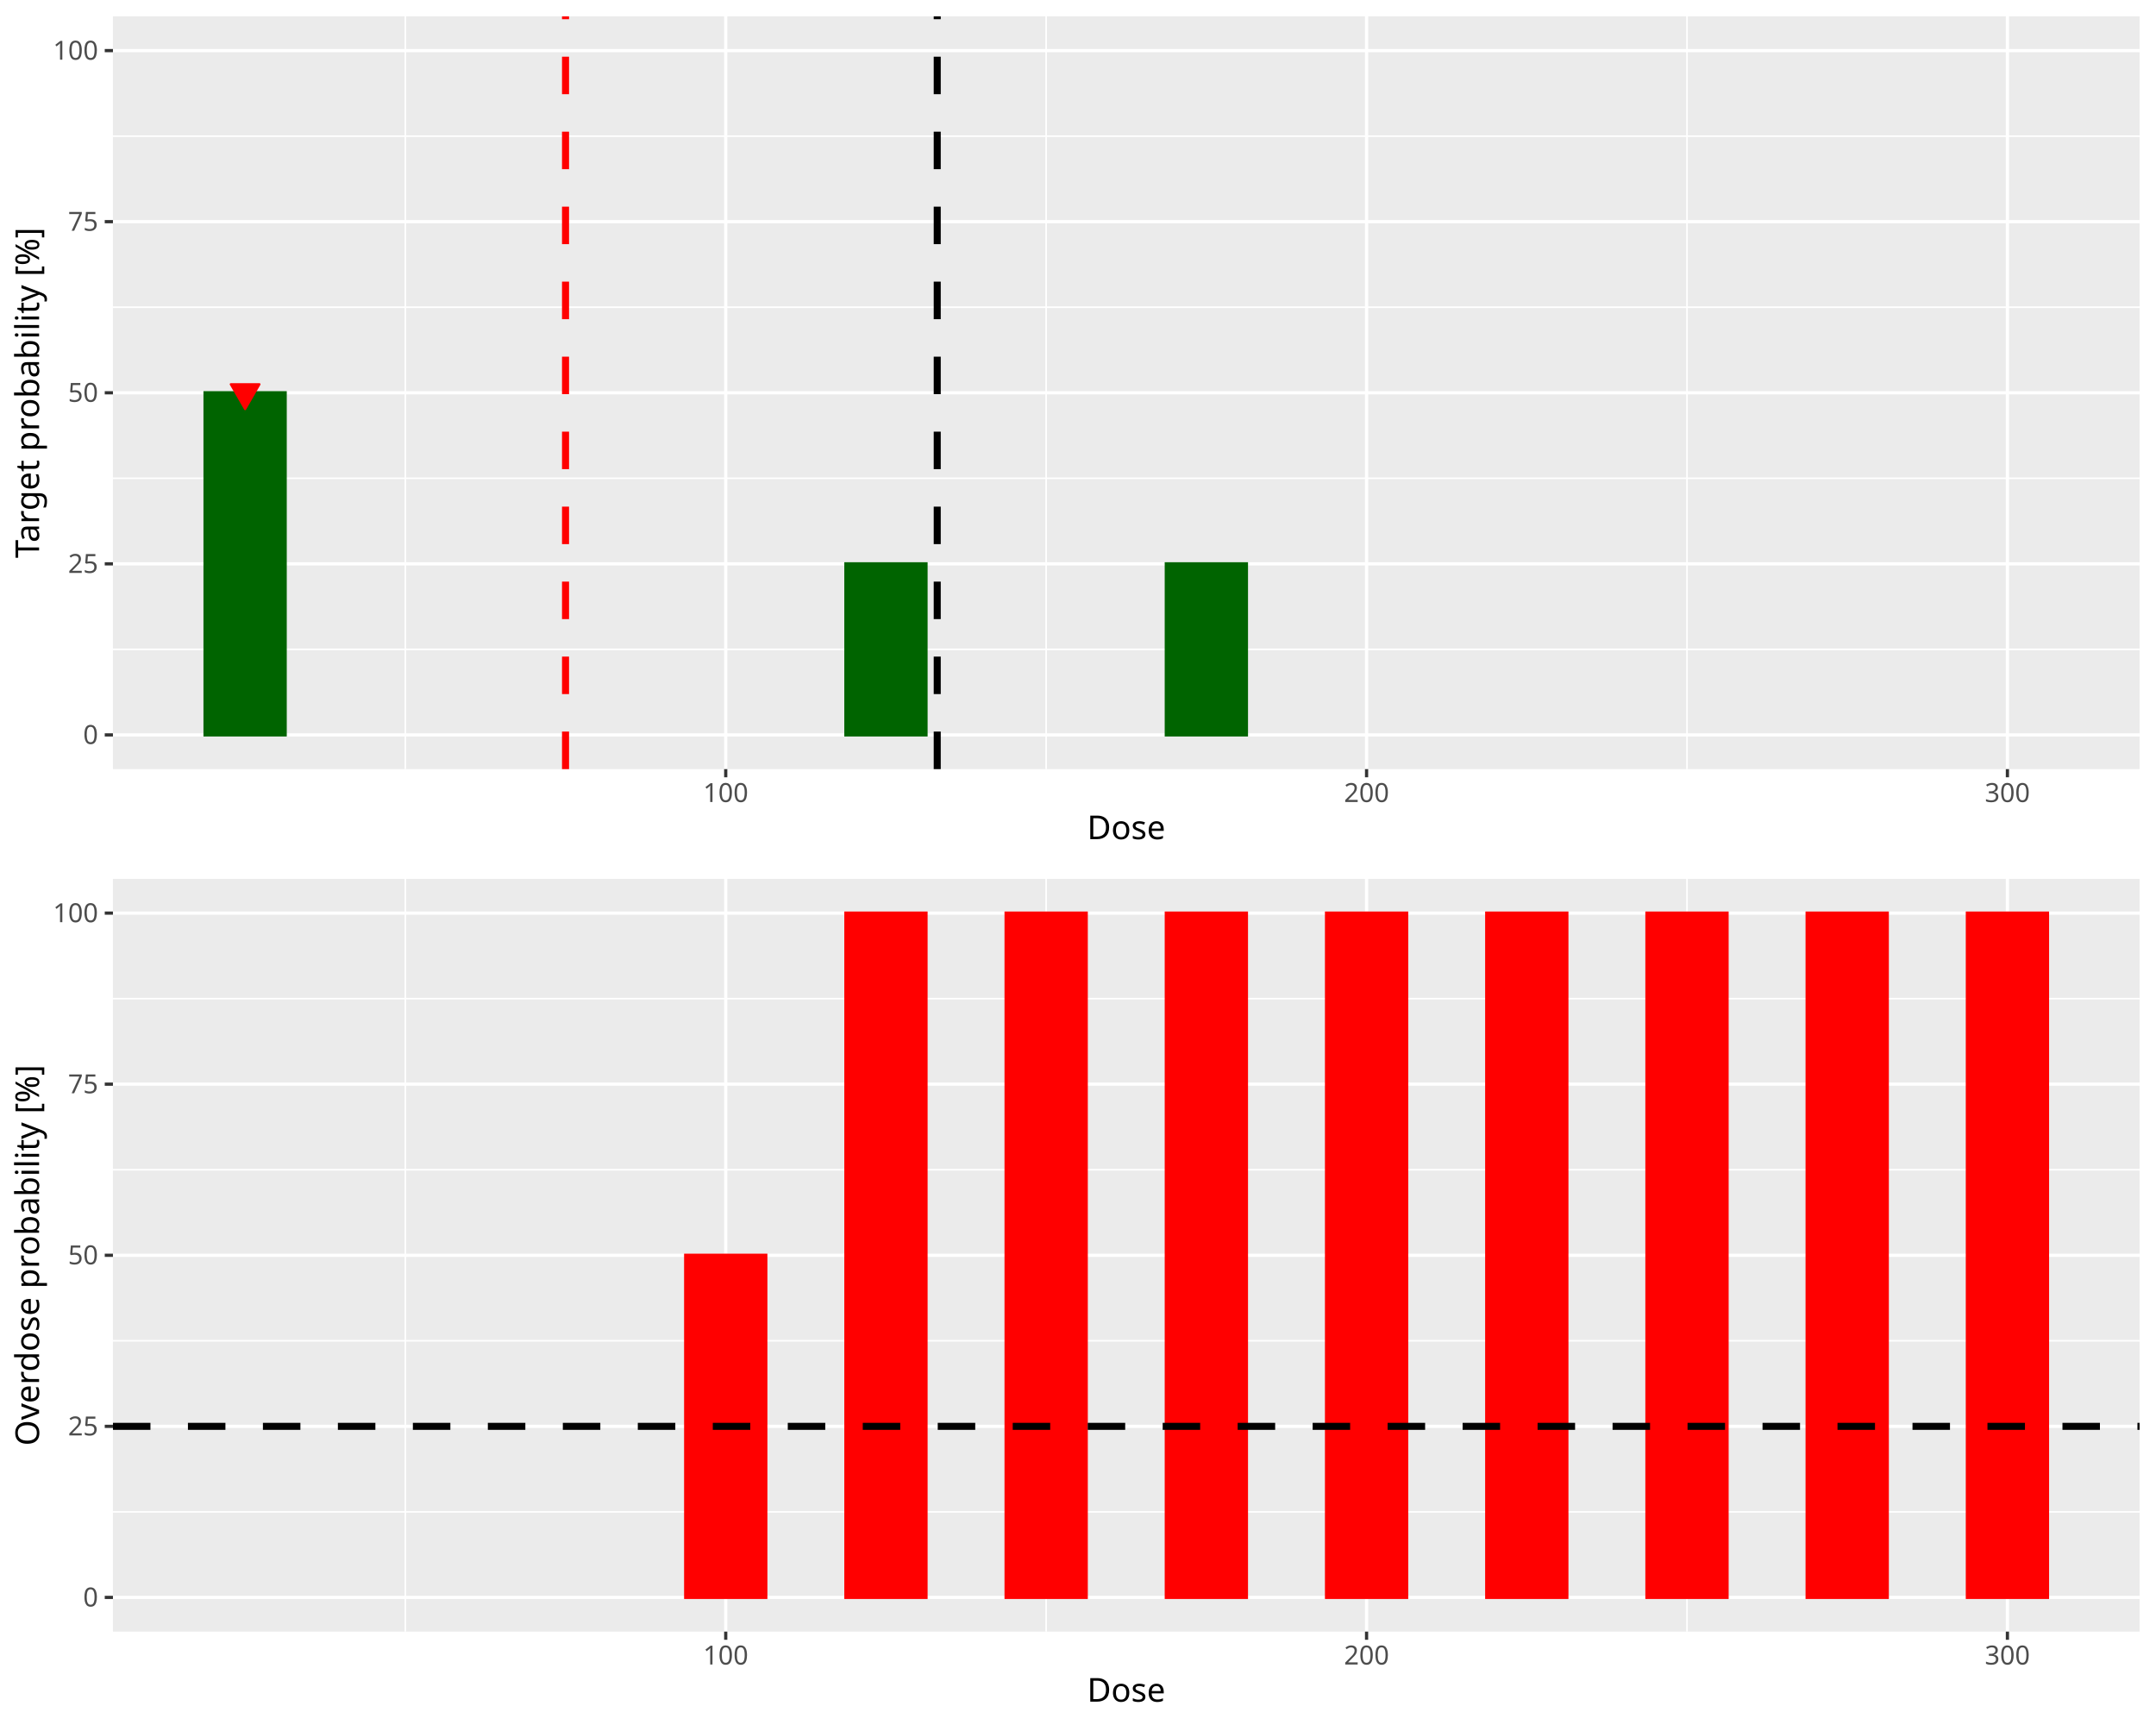
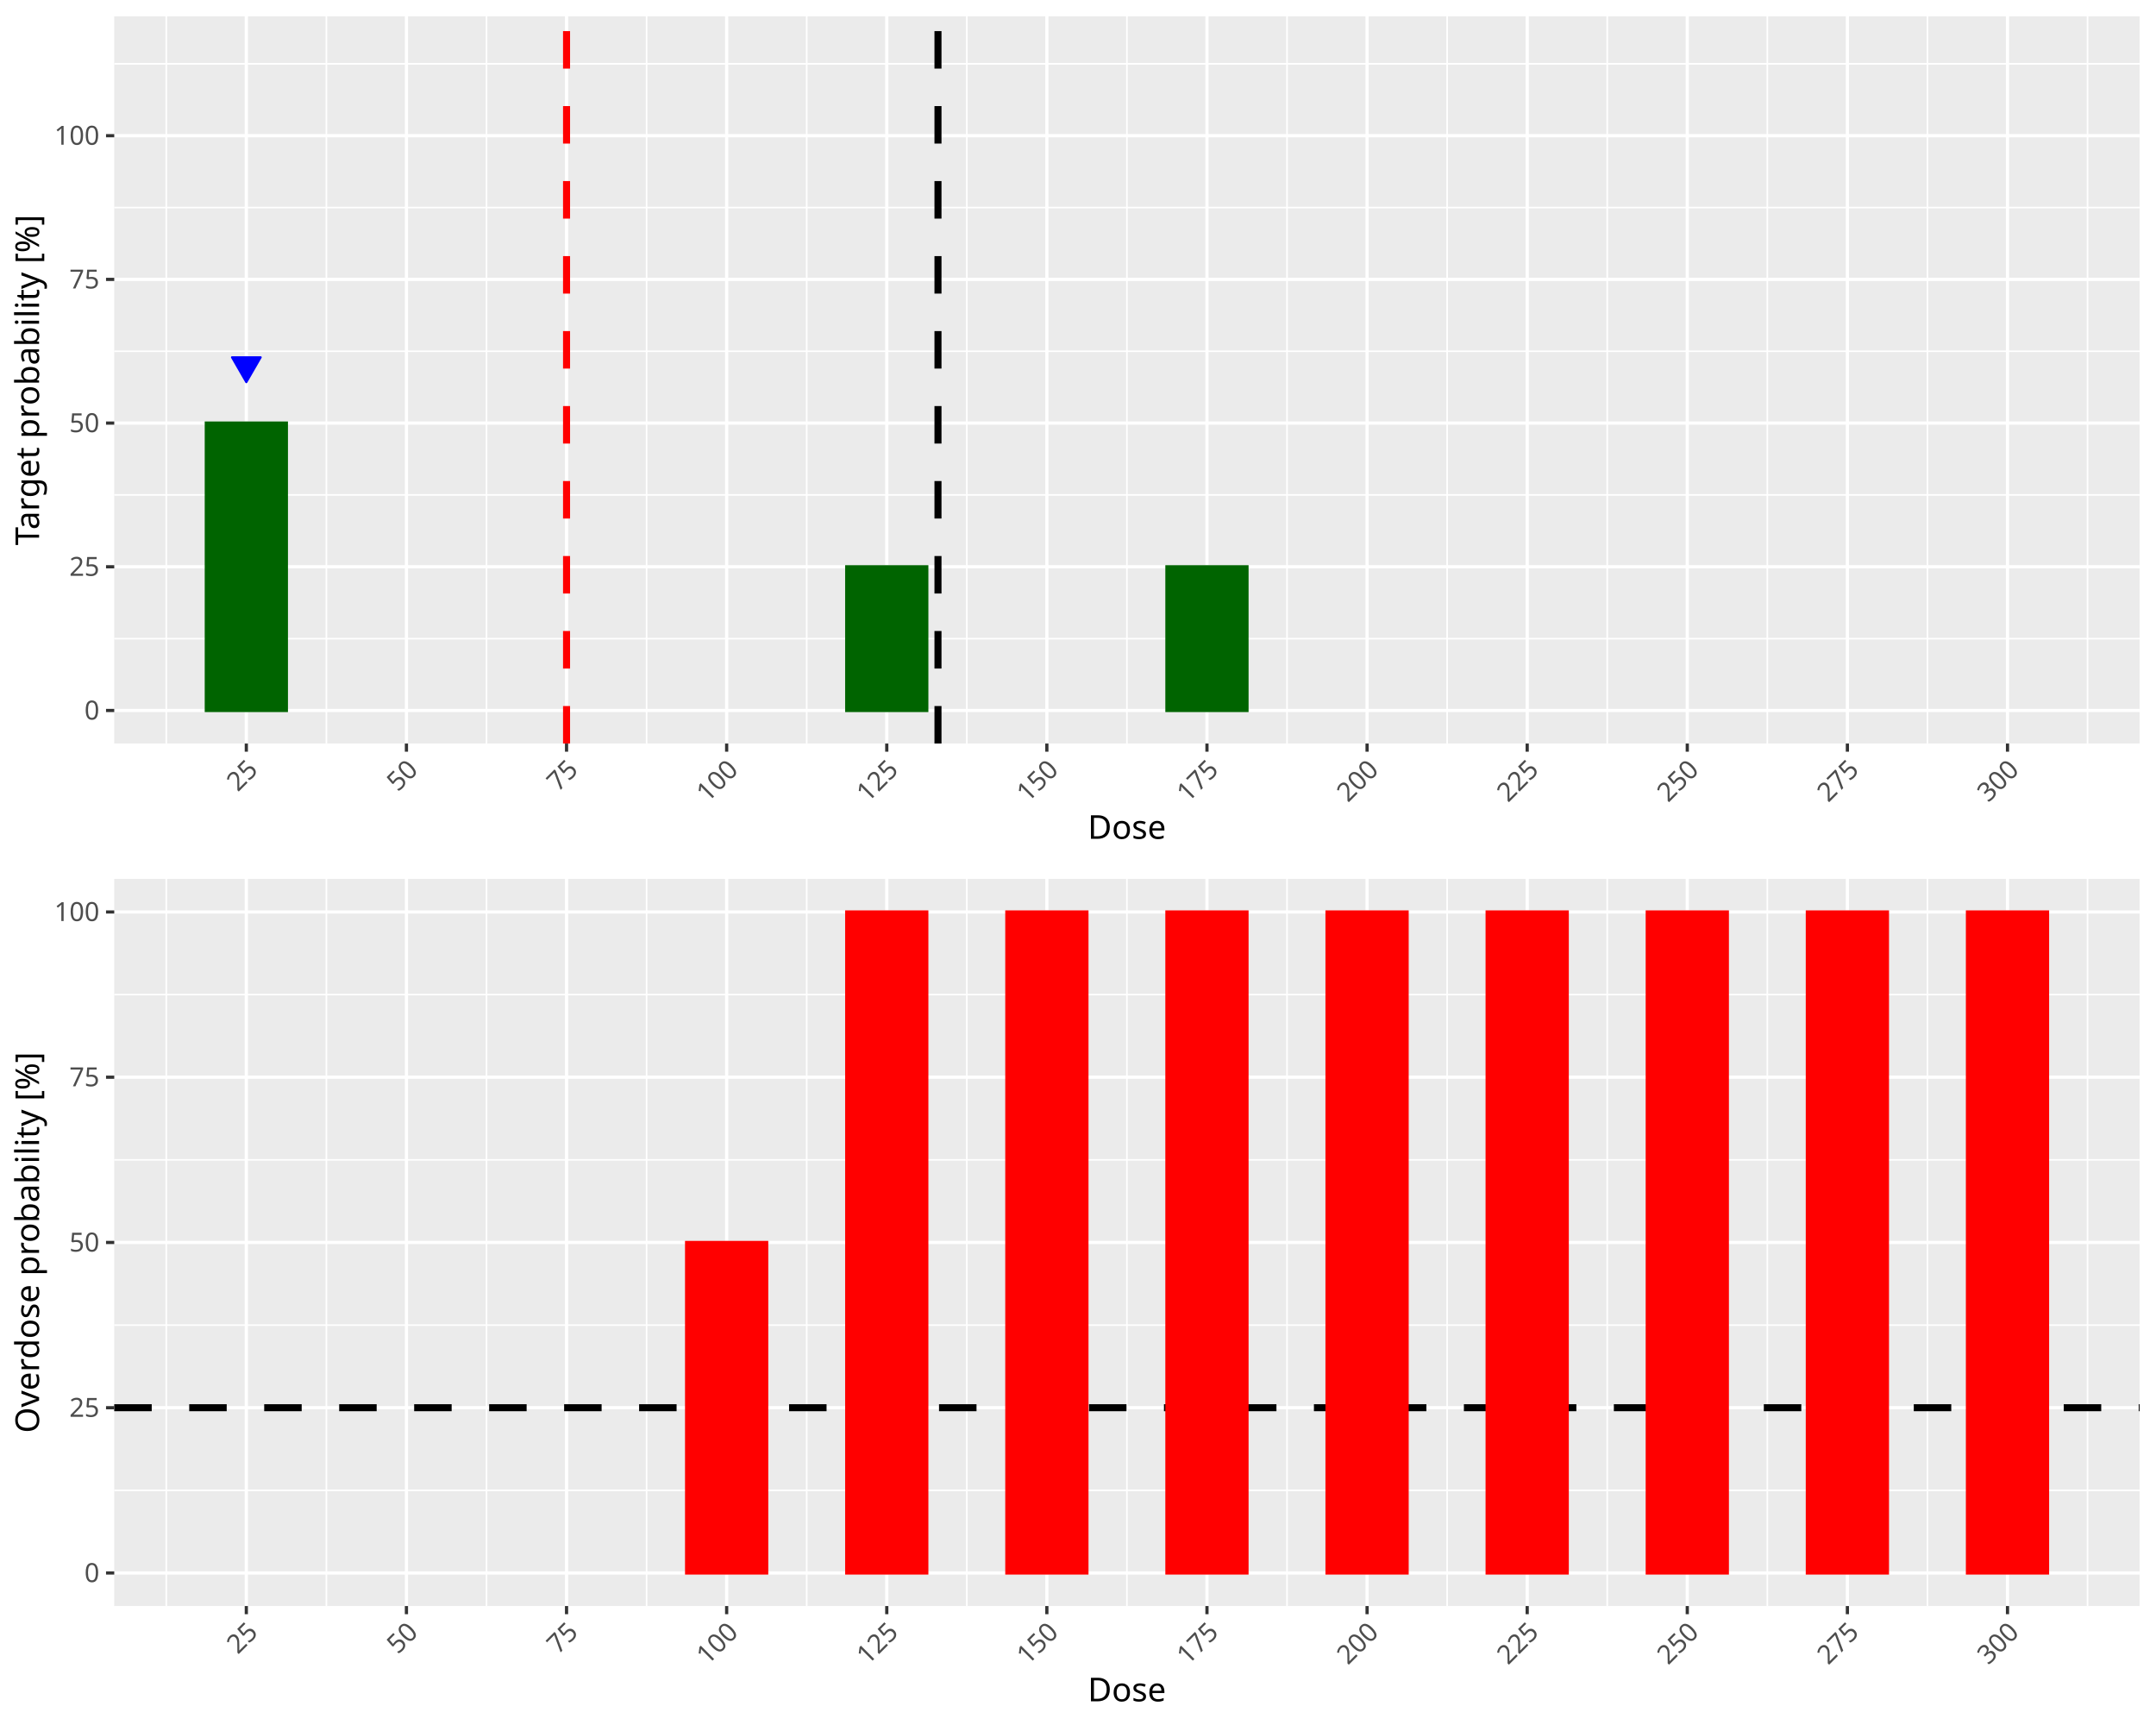
<svg xmlns="http://www.w3.org/2000/svg" class="svglite" data-engine-version="2.0" width="720.00pt" height="576.00pt" viewBox="0 0 720.00 576.00">
  <defs>
    <style type="text/css">
    .svglite line, .svglite polyline, .svglite polygon, .svglite path, .svglite rect, .svglite circle {
      fill: none;
      stroke: #000000;
      stroke-linecap: round;
      stroke-linejoin: round;
      stroke-miterlimit: 10.00;
    }
  </style>
  </defs>
  <rect width="100%" height="100%" style="stroke: none; fill: #FFFFFF;" />
  <defs>
    <clipPath id="cpMC4wMHw3MjAuMDB8MC4wMHw1NzYuMDA=">
      <rect x="0.00" y="0.00" width="720.00" height="576.00" />
    </clipPath>
  </defs>
  <g clip-path="url(#cpMC4wMHw3MjAuMDB8MC4wMHw1NzYuMDA=)">
</g>
  <defs>
    <clipPath id="cpMC4wMHw3MjAuMDB8MC4wMHwyODguMDA=">
-       <rect x="0.00" y="0.00" width="720.00" height="288.00" />
+       <rect x="0" y="0.00" width="720.00" height="288.00" />
    </clipPath>
  </defs>
  <g clip-path="url(#cpMC4wMHw3MjAuMDB8MC4wMHwyODguMDA=)">
-     <rect x="0.00" y="0.00" width="720.00" height="288.00" style="stroke-width: 1.07; stroke: #FFFFFF; fill: #FFFFFF;" />
+     <rect x="0" y="0.00" width="720.00" height="288.00" style="stroke-width: 1.07; stroke: #FFFFFF; fill: #FFFFFF;" />
  </g>
  <g clip-path="url(#cpMC4wMHw3MjAuMDB8MC4wMHw1NzYuMDA=)">
</g>
  <defs>
-     <clipPath id="cpMzcuNzJ8NzE0LjUyfDUuNDh8MjU2Ljgx">
-       <rect x="37.72" y="5.48" width="676.80" height="251.33" />
-     </clipPath>
-   </defs>
-   <g clip-path="url(#cpMzcuNzJ8NzE0LjUyfDUuNDh8MjU2Ljgx)">
-     <rect x="37.72" y="5.48" width="676.80" height="251.33" style="stroke-width: 1.07; stroke: none; fill: #EBEBEB;" />
-     <polyline points="37.72,216.83 714.52,216.83 " style="stroke-width: 0.53; stroke: #FFFFFF; stroke-linecap: butt;" />
-     <polyline points="37.72,159.71 714.52,159.71 " style="stroke-width: 0.53; stroke: #FFFFFF; stroke-linecap: butt;" />
-     <polyline points="37.72,102.59 714.52,102.59 " style="stroke-width: 0.53; stroke: #FFFFFF; stroke-linecap: butt;" />
-     <polyline points="37.72,45.46 714.52,45.46 " style="stroke-width: 0.53; stroke: #FFFFFF; stroke-linecap: butt;" />
-     <polyline points="135.36,256.81 135.36,5.48 " style="stroke-width: 0.53; stroke: #FFFFFF; stroke-linecap: butt;" />
-     <polyline points="349.37,256.81 349.37,5.48 " style="stroke-width: 0.53; stroke: #FFFFFF; stroke-linecap: butt;" />
-     <polyline points="563.38,256.81 563.38,5.48 " style="stroke-width: 0.53; stroke: #FFFFFF; stroke-linecap: butt;" />
-     <polyline points="37.72,245.39 714.52,245.39 " style="stroke-width: 1.07; stroke: #FFFFFF; stroke-linecap: butt;" />
-     <polyline points="37.72,188.27 714.52,188.27 " style="stroke-width: 1.07; stroke: #FFFFFF; stroke-linecap: butt;" />
-     <polyline points="37.72,131.15 714.52,131.15 " style="stroke-width: 1.07; stroke: #FFFFFF; stroke-linecap: butt;" />
-     <polyline points="37.72,74.02 714.52,74.02 " style="stroke-width: 1.07; stroke: #FFFFFF; stroke-linecap: butt;" />
-     <polyline points="37.72,16.90 714.52,16.90 " style="stroke-width: 1.07; stroke: #FFFFFF; stroke-linecap: butt;" />
-     <polyline points="242.36,256.81 242.36,5.48 " style="stroke-width: 1.07; stroke: #FFFFFF; stroke-linecap: butt;" />
-     <polyline points="456.37,256.81 456.37,5.48 " style="stroke-width: 1.07; stroke: #FFFFFF; stroke-linecap: butt;" />
-     <polyline points="670.38,256.81 670.38,5.48 " style="stroke-width: 1.07; stroke: #FFFFFF; stroke-linecap: butt;" />
-     <rect x="68.48" y="131.15" width="26.75" height="114.24" style="stroke-width: 1.07; stroke: #006400; stroke-linecap: butt; stroke-linejoin: miter; fill: #006400;" />
-     <rect x="121.98" y="245.39" width="26.75" height="0.00" style="stroke-width: 1.07; stroke: #006400; stroke-linecap: butt; stroke-linejoin: miter; fill: #006400;" />
-     <rect x="175.49" y="245.39" width="26.75" height="0.00" style="stroke-width: 1.07; stroke: #006400; stroke-linecap: butt; stroke-linejoin: miter; fill: #006400;" />
-     <rect x="228.99" y="245.39" width="26.75" height="0.00" style="stroke-width: 1.07; stroke: #006400; stroke-linecap: butt; stroke-linejoin: miter; fill: #006400;" />
-     <rect x="282.49" y="188.27" width="26.75" height="57.12" style="stroke-width: 1.07; stroke: #006400; stroke-linecap: butt; stroke-linejoin: miter; fill: #006400;" />
-     <rect x="335.99" y="245.39" width="26.75" height="0.00" style="stroke-width: 1.07; stroke: #006400; stroke-linecap: butt; stroke-linejoin: miter; fill: #006400;" />
-     <rect x="389.49" y="188.27" width="26.75" height="57.12" style="stroke-width: 1.07; stroke: #006400; stroke-linecap: butt; stroke-linejoin: miter; fill: #006400;" />
-     <rect x="443.00" y="245.39" width="26.75" height="0.00" style="stroke-width: 1.07; stroke: #006400; stroke-linecap: butt; stroke-linejoin: miter; fill: #006400;" />
-     <rect x="496.50" y="245.39" width="26.75" height="0.00" style="stroke-width: 1.07; stroke: #006400; stroke-linecap: butt; stroke-linejoin: miter; fill: #006400;" />
-     <rect x="550.00" y="245.39" width="26.75" height="0.00" style="stroke-width: 1.07; stroke: #006400; stroke-linecap: butt; stroke-linejoin: miter; fill: #006400;" />
-     <rect x="603.50" y="245.39" width="26.75" height="0.00" style="stroke-width: 1.07; stroke: #006400; stroke-linecap: butt; stroke-linejoin: miter; fill: #006400;" />
-     <rect x="657.01" y="245.39" width="26.75" height="0.00" style="stroke-width: 1.07; stroke: #006400; stroke-linecap: butt; stroke-linejoin: miter; fill: #006400;" />
-     <line x1="312.99" y1="256.81" x2="312.99" y2="5.48" style="stroke-width: 2.35; stroke-dasharray: 12.52,12.52; stroke-linecap: butt;" />
-     <line x1="188.86" y1="256.81" x2="188.86" y2="5.48" style="stroke-width: 2.35; stroke: #FF0000; stroke-dasharray: 12.52,12.52; stroke-linecap: butt;" />
-     <polygon points="81.86,136.61 86.65,128.31 77.07,128.31 " style="stroke-width: 0.71; stroke: #FF0000; fill: #FF0000;" />
-   </g>
-   <g clip-path="url(#cpMC4wMHw3MjAuMDB8MC4wMHw1NzYuMDA=)">
-     <text x="32.79" y="248.42" text-anchor="end" style="font-size: 8.80px; fill: #4D4D4D; font-family: sans;" textLength="4.89px" lengthAdjust="spacingAndGlyphs">0</text>
-     <text x="32.79" y="191.30" text-anchor="end" style="font-size: 8.80px; fill: #4D4D4D; font-family: sans;" textLength="9.79px" lengthAdjust="spacingAndGlyphs">25</text>
-     <text x="32.79" y="134.17" text-anchor="end" style="font-size: 8.80px; fill: #4D4D4D; font-family: sans;" textLength="9.79px" lengthAdjust="spacingAndGlyphs">50</text>
-     <text x="32.79" y="77.05" text-anchor="end" style="font-size: 8.80px; fill: #4D4D4D; font-family: sans;" textLength="9.79px" lengthAdjust="spacingAndGlyphs">75</text>
-     <text x="32.79" y="19.93" text-anchor="end" style="font-size: 8.80px; fill: #4D4D4D; font-family: sans;" textLength="14.68px" lengthAdjust="spacingAndGlyphs">100</text>
-     <polyline points="34.98,245.39 37.72,245.39 " style="stroke-width: 1.07; stroke: #333333; stroke-linecap: butt;" />
-     <polyline points="34.98,188.27 37.72,188.27 " style="stroke-width: 1.07; stroke: #333333; stroke-linecap: butt;" />
-     <polyline points="34.98,131.15 37.72,131.15 " style="stroke-width: 1.07; stroke: #333333; stroke-linecap: butt;" />
-     <polyline points="34.98,74.02 37.72,74.02 " style="stroke-width: 1.07; stroke: #333333; stroke-linecap: butt;" />
-     <polyline points="34.98,16.90 37.72,16.90 " style="stroke-width: 1.07; stroke: #333333; stroke-linecap: butt;" />
-     <polyline points="242.36,259.55 242.36,256.81 " style="stroke-width: 1.07; stroke: #333333; stroke-linecap: butt;" />
-     <polyline points="456.37,259.55 456.37,256.81 " style="stroke-width: 1.07; stroke: #333333; stroke-linecap: butt;" />
-     <polyline points="670.38,259.55 670.38,256.81 " style="stroke-width: 1.07; stroke: #333333; stroke-linecap: butt;" />
-     <text x="242.36" y="267.80" text-anchor="middle" style="font-size: 8.80px; fill: #4D4D4D; font-family: sans;" textLength="14.68px" lengthAdjust="spacingAndGlyphs">100</text>
-     <text x="456.37" y="267.80" text-anchor="middle" style="font-size: 8.80px; fill: #4D4D4D; font-family: sans;" textLength="14.68px" lengthAdjust="spacingAndGlyphs">200</text>
-     <text x="670.38" y="267.80" text-anchor="middle" style="font-size: 8.80px; fill: #4D4D4D; font-family: sans;" textLength="14.68px" lengthAdjust="spacingAndGlyphs">300</text>
-     <text x="376.12" y="280.21" text-anchor="middle" style="font-size: 11.00px; font-family: sans;" textLength="25.69px" lengthAdjust="spacingAndGlyphs">Dose</text>
-     <text transform="translate(13.05,131.15) rotate(-90)" text-anchor="middle" style="font-size: 11.00px; font-family: sans;" textLength="103.94px" lengthAdjust="spacingAndGlyphs">Target probability [%]</text>
+     <clipPath id="cpMzguMTV8NzE0LjUyfDUuNDh8MjQ4LjI3">
+       <rect x="38.15" y="5.48" width="676.37" height="242.80" />
+     </clipPath>
+   </defs>
+   <g clip-path="url(#cpMzguMTV8NzE0LjUyfDUuNDh8MjQ4LjI3)">
+     <rect x="38.15" y="5.48" width="676.37" height="242.80" style="stroke-width: 1.07; stroke: none; fill: #EBEBEB;" />
+     <polyline points="38.15,213.25 714.52,213.25 " style="stroke-width: 0.53; stroke: #FFFFFF; stroke-linecap: butt;" />
+     <polyline points="38.15,165.26 714.52,165.26 " style="stroke-width: 0.53; stroke: #FFFFFF; stroke-linecap: butt;" />
+     <polyline points="38.15,117.28 714.52,117.28 " style="stroke-width: 0.53; stroke: #FFFFFF; stroke-linecap: butt;" />
+     <polyline points="38.15,69.30 714.52,69.30 " style="stroke-width: 0.53; stroke: #FFFFFF; stroke-linecap: butt;" />
+     <polyline points="38.15,21.31 714.52,21.31 " style="stroke-width: 0.53; stroke: #FFFFFF; stroke-linecap: butt;" />
+     <polyline points="55.53,248.27 55.53,5.48 " style="stroke-width: 0.53; stroke: #FFFFFF; stroke-linecap: butt;" />
+     <polyline points="109.00,248.27 109.00,5.48 " style="stroke-width: 0.53; stroke: #FFFFFF; stroke-linecap: butt;" />
+     <polyline points="162.47,248.27 162.47,5.48 " style="stroke-width: 0.53; stroke: #FFFFFF; stroke-linecap: butt;" />
+     <polyline points="215.93,248.27 215.93,5.48 " style="stroke-width: 0.53; stroke: #FFFFFF; stroke-linecap: butt;" />
+     <polyline points="269.40,248.27 269.40,5.48 " style="stroke-width: 0.53; stroke: #FFFFFF; stroke-linecap: butt;" />
+     <polyline points="322.87,248.27 322.87,5.48 " style="stroke-width: 0.53; stroke: #FFFFFF; stroke-linecap: butt;" />
+     <polyline points="376.34,248.27 376.34,5.48 " style="stroke-width: 0.53; stroke: #FFFFFF; stroke-linecap: butt;" />
+     <polyline points="429.80,248.27 429.80,5.48 " style="stroke-width: 0.53; stroke: #FFFFFF; stroke-linecap: butt;" />
+     <polyline points="483.27,248.27 483.27,5.48 " style="stroke-width: 0.53; stroke: #FFFFFF; stroke-linecap: butt;" />
+     <polyline points="536.74,248.27 536.74,5.48 " style="stroke-width: 0.53; stroke: #FFFFFF; stroke-linecap: butt;" />
+     <polyline points="590.21,248.27 590.21,5.48 " style="stroke-width: 0.53; stroke: #FFFFFF; stroke-linecap: butt;" />
+     <polyline points="643.68,248.27 643.68,5.48 " style="stroke-width: 0.53; stroke: #FFFFFF; stroke-linecap: butt;" />
+     <polyline points="697.14,248.27 697.14,5.48 " style="stroke-width: 0.53; stroke: #FFFFFF; stroke-linecap: butt;" />
+     <polyline points="38.15,237.24 714.52,237.24 " style="stroke-width: 1.07; stroke: #FFFFFF; stroke-linecap: butt;" />
+     <polyline points="38.15,189.26 714.52,189.26 " style="stroke-width: 1.07; stroke: #FFFFFF; stroke-linecap: butt;" />
+     <polyline points="38.15,141.27 714.52,141.27 " style="stroke-width: 1.07; stroke: #FFFFFF; stroke-linecap: butt;" />
+     <polyline points="38.15,93.29 714.52,93.29 " style="stroke-width: 1.07; stroke: #FFFFFF; stroke-linecap: butt;" />
+     <polyline points="38.15,45.31 714.52,45.31 " style="stroke-width: 1.07; stroke: #FFFFFF; stroke-linecap: butt;" />
+     <polyline points="82.26,248.27 82.26,5.48 " style="stroke-width: 1.07; stroke: #FFFFFF; stroke-linecap: butt;" />
+     <polyline points="135.73,248.27 135.73,5.48 " style="stroke-width: 1.07; stroke: #FFFFFF; stroke-linecap: butt;" />
+     <polyline points="189.20,248.27 189.20,5.48 " style="stroke-width: 1.07; stroke: #FFFFFF; stroke-linecap: butt;" />
+     <polyline points="242.67,248.27 242.67,5.48 " style="stroke-width: 1.07; stroke: #FFFFFF; stroke-linecap: butt;" />
+     <polyline points="296.14,248.27 296.14,5.48 " style="stroke-width: 1.07; stroke: #FFFFFF; stroke-linecap: butt;" />
+     <polyline points="349.60,248.27 349.60,5.48 " style="stroke-width: 1.07; stroke: #FFFFFF; stroke-linecap: butt;" />
+     <polyline points="403.07,248.27 403.07,5.48 " style="stroke-width: 1.07; stroke: #FFFFFF; stroke-linecap: butt;" />
+     <polyline points="456.54,248.27 456.54,5.48 " style="stroke-width: 1.07; stroke: #FFFFFF; stroke-linecap: butt;" />
+     <polyline points="510.01,248.27 510.01,5.48 " style="stroke-width: 1.07; stroke: #FFFFFF; stroke-linecap: butt;" />
+     <polyline points="563.47,248.27 563.47,5.48 " style="stroke-width: 1.07; stroke: #FFFFFF; stroke-linecap: butt;" />
+     <polyline points="616.94,248.27 616.94,5.48 " style="stroke-width: 1.07; stroke: #FFFFFF; stroke-linecap: butt;" />
+     <polyline points="670.41,248.27 670.41,5.48 " style="stroke-width: 1.07; stroke: #FFFFFF; stroke-linecap: butt;" />
+     <line x1="313.24" y1="248.27" x2="313.24" y2="5.48" style="stroke-width: 2.35; stroke-dasharray: 12.52,12.52; stroke-linecap: butt;" />
+     <line x1="189.20" y1="248.27" x2="189.20" y2="5.48" style="stroke-width: 2.35; stroke: #FF0000; stroke-dasharray: 12.52,12.52; stroke-linecap: butt;" />
+     <rect x="68.90" y="141.27" width="26.73" height="95.97" style="stroke-width: 1.07; stroke: #006400; stroke-linecap: butt; stroke-linejoin: miter; fill: #006400;" />
+     <rect x="122.36" y="237.24" width="26.73" height="0.00" style="stroke-width: 1.07; stroke: #006400; stroke-linecap: butt; stroke-linejoin: miter; fill: #006400;" />
+     <rect x="175.83" y="237.24" width="26.73" height="0.00" style="stroke-width: 1.07; stroke: #006400; stroke-linecap: butt; stroke-linejoin: miter; fill: #006400;" />
+     <rect x="229.30" y="237.24" width="26.73" height="0.00" style="stroke-width: 1.07; stroke: #006400; stroke-linecap: butt; stroke-linejoin: miter; fill: #006400;" />
+     <rect x="282.77" y="189.26" width="26.73" height="47.98" style="stroke-width: 1.07; stroke: #006400; stroke-linecap: butt; stroke-linejoin: miter; fill: #006400;" />
+     <rect x="336.24" y="237.24" width="26.73" height="0.00" style="stroke-width: 1.07; stroke: #006400; stroke-linecap: butt; stroke-linejoin: miter; fill: #006400;" />
+     <rect x="389.70" y="189.26" width="26.73" height="47.98" style="stroke-width: 1.07; stroke: #006400; stroke-linecap: butt; stroke-linejoin: miter; fill: #006400;" />
+     <rect x="443.17" y="237.24" width="26.73" height="0.00" style="stroke-width: 1.07; stroke: #006400; stroke-linecap: butt; stroke-linejoin: miter; fill: #006400;" />
+     <rect x="496.64" y="237.24" width="26.73" height="0.00" style="stroke-width: 1.07; stroke: #006400; stroke-linecap: butt; stroke-linejoin: miter; fill: #006400;" />
+     <rect x="550.11" y="237.24" width="26.73" height="0.00" style="stroke-width: 1.07; stroke: #006400; stroke-linecap: butt; stroke-linejoin: miter; fill: #006400;" />
+     <rect x="603.57" y="237.24" width="26.73" height="0.00" style="stroke-width: 1.07; stroke: #006400; stroke-linecap: butt; stroke-linejoin: miter; fill: #006400;" />
+     <rect x="657.04" y="237.24" width="26.73" height="0.00" style="stroke-width: 1.07; stroke: #006400; stroke-linecap: butt; stroke-linejoin: miter; fill: #006400;" />
+     <polygon points="82.26,127.61 87.05,119.31 77.48,119.31 " style="stroke-width: 0.71; stroke: #0000FF; fill: #0000FF;" />
+   </g>
+   <g clip-path="url(#cpMC4wMHw3MjAuMDB8MC4wMHw1NzYuMDA=)">
+     <text x="33.22" y="240.27" text-anchor="end" style="font-size: 8.80px; fill: #4D4D4D; font-family: sans;" textLength="4.89px" lengthAdjust="spacingAndGlyphs">0</text>
+     <text x="33.22" y="192.28" text-anchor="end" style="font-size: 8.80px; fill: #4D4D4D; font-family: sans;" textLength="9.79px" lengthAdjust="spacingAndGlyphs">25</text>
+     <text x="33.22" y="144.30" text-anchor="end" style="font-size: 8.80px; fill: #4D4D4D; font-family: sans;" textLength="9.79px" lengthAdjust="spacingAndGlyphs">50</text>
+     <text x="33.22" y="96.32" text-anchor="end" style="font-size: 8.80px; fill: #4D4D4D; font-family: sans;" textLength="9.79px" lengthAdjust="spacingAndGlyphs">75</text>
+     <text x="33.22" y="48.33" text-anchor="end" style="font-size: 8.80px; fill: #4D4D4D; font-family: sans;" textLength="14.68px" lengthAdjust="spacingAndGlyphs">100</text>
+     <polyline points="35.41,237.24 38.15,237.24 " style="stroke-width: 1.07; stroke: #333333; stroke-linecap: butt;" />
+     <polyline points="35.41,189.26 38.15,189.26 " style="stroke-width: 1.07; stroke: #333333; stroke-linecap: butt;" />
+     <polyline points="35.41,141.27 38.15,141.27 " style="stroke-width: 1.07; stroke: #333333; stroke-linecap: butt;" />
+     <polyline points="35.41,93.29 38.15,93.29 " style="stroke-width: 1.07; stroke: #333333; stroke-linecap: butt;" />
+     <polyline points="35.41,45.31 38.15,45.31 " style="stroke-width: 1.07; stroke: #333333; stroke-linecap: butt;" />
+     <polyline points="82.26,251.01 82.26,248.27 " style="stroke-width: 1.07; stroke: #333333; stroke-linecap: butt;" />
+     <polyline points="135.73,251.01 135.73,248.27 " style="stroke-width: 1.07; stroke: #333333; stroke-linecap: butt;" />
+     <polyline points="189.20,251.01 189.20,248.27 " style="stroke-width: 1.07; stroke: #333333; stroke-linecap: butt;" />
+     <polyline points="242.67,251.01 242.67,248.27 " style="stroke-width: 1.07; stroke: #333333; stroke-linecap: butt;" />
+     <polyline points="296.14,251.01 296.14,248.27 " style="stroke-width: 1.07; stroke: #333333; stroke-linecap: butt;" />
+     <polyline points="349.60,251.01 349.60,248.27 " style="stroke-width: 1.07; stroke: #333333; stroke-linecap: butt;" />
+     <polyline points="403.07,251.01 403.07,248.27 " style="stroke-width: 1.07; stroke: #333333; stroke-linecap: butt;" />
+     <polyline points="456.54,251.01 456.54,248.27 " style="stroke-width: 1.07; stroke: #333333; stroke-linecap: butt;" />
+     <polyline points="510.01,251.01 510.01,248.27 " style="stroke-width: 1.07; stroke: #333333; stroke-linecap: butt;" />
+     <polyline points="563.47,251.01 563.47,248.27 " style="stroke-width: 1.07; stroke: #333333; stroke-linecap: butt;" />
+     <polyline points="616.94,251.01 616.94,248.27 " style="stroke-width: 1.07; stroke: #333333; stroke-linecap: butt;" />
+     <polyline points="670.41,251.01 670.41,248.27 " style="stroke-width: 1.07; stroke: #333333; stroke-linecap: butt;" />
+     <text transform="translate(86.55,257.49) rotate(-45)" text-anchor="end" style="font-size: 8.80px; fill: #4D4D4D; font-family: sans;" textLength="9.79px" lengthAdjust="spacingAndGlyphs">25</text>
+     <text transform="translate(140.01,257.49) rotate(-45)" text-anchor="end" style="font-size: 8.80px; fill: #4D4D4D; font-family: sans;" textLength="9.79px" lengthAdjust="spacingAndGlyphs">50</text>
+     <text transform="translate(193.48,257.49) rotate(-45)" text-anchor="end" style="font-size: 8.80px; fill: #4D4D4D; font-family: sans;" textLength="9.79px" lengthAdjust="spacingAndGlyphs">75</text>
+     <text transform="translate(246.95,257.49) rotate(-45)" text-anchor="end" style="font-size: 8.80px; fill: #4D4D4D; font-family: sans;" textLength="14.68px" lengthAdjust="spacingAndGlyphs">100</text>
+     <text transform="translate(300.42,257.49) rotate(-45)" text-anchor="end" style="font-size: 8.80px; fill: #4D4D4D; font-family: sans;" textLength="14.68px" lengthAdjust="spacingAndGlyphs">125</text>
+     <text transform="translate(353.89,257.49) rotate(-45)" text-anchor="end" style="font-size: 8.80px; fill: #4D4D4D; font-family: sans;" textLength="14.68px" lengthAdjust="spacingAndGlyphs">150</text>
+     <text transform="translate(407.35,257.49) rotate(-45)" text-anchor="end" style="font-size: 8.80px; fill: #4D4D4D; font-family: sans;" textLength="14.68px" lengthAdjust="spacingAndGlyphs">175</text>
+     <text transform="translate(460.82,257.49) rotate(-45)" text-anchor="end" style="font-size: 8.80px; fill: #4D4D4D; font-family: sans;" textLength="14.68px" lengthAdjust="spacingAndGlyphs">200</text>
+     <text transform="translate(514.29,257.49) rotate(-45)" text-anchor="end" style="font-size: 8.80px; fill: #4D4D4D; font-family: sans;" textLength="14.68px" lengthAdjust="spacingAndGlyphs">225</text>
+     <text transform="translate(567.76,257.49) rotate(-45)" text-anchor="end" style="font-size: 8.80px; fill: #4D4D4D; font-family: sans;" textLength="14.68px" lengthAdjust="spacingAndGlyphs">250</text>
+     <text transform="translate(621.22,257.49) rotate(-45)" text-anchor="end" style="font-size: 8.80px; fill: #4D4D4D; font-family: sans;" textLength="14.68px" lengthAdjust="spacingAndGlyphs">275</text>
+     <text transform="translate(674.69,257.49) rotate(-45)" text-anchor="end" style="font-size: 8.80px; fill: #4D4D4D; font-family: sans;" textLength="14.68px" lengthAdjust="spacingAndGlyphs">300</text>
+     <text x="376.34" y="280.10" text-anchor="middle" style="font-size: 11.00px; font-family: sans;" textLength="25.69px" lengthAdjust="spacingAndGlyphs">Dose</text>
+     <text transform="translate(13.05,126.88) rotate(-90)" text-anchor="middle" style="font-size: 11.00px; font-family: sans;" textLength="103.94px" lengthAdjust="spacingAndGlyphs">Target probability [%]</text>
  </g>
  <defs>
    <clipPath id="cpMC4wMHw3MjAuMDB8Mjg4LjAwfDU3Ni4wMA==">
-       <rect x="0.00" y="288.00" width="720.00" height="288.00" />
+       <rect x="0" y="288.00" width="720.00" height="288.00" />
    </clipPath>
  </defs>
  <g clip-path="url(#cpMC4wMHw3MjAuMDB8Mjg4LjAwfDU3Ni4wMA==)">
-     <rect x="0.00" y="288.00" width="720.00" height="288.00" style="stroke-width: 1.07; stroke: #FFFFFF; fill: #FFFFFF;" />
+     <rect x="0" y="288.00" width="720.00" height="288.00" style="stroke-width: 1.07; stroke: #FFFFFF; fill: #FFFFFF;" />
  </g>
  <g clip-path="url(#cpMC4wMHw3MjAuMDB8MC4wMHw1NzYuMDA=)">
</g>
  <defs>
-     <clipPath id="cpMzcuNzJ8NzE0LjUyfDI5My40OHw1NDQuODE=">
-       <rect x="37.72" y="293.48" width="676.80" height="251.33" />
-     </clipPath>
-   </defs>
-   <g clip-path="url(#cpMzcuNzJ8NzE0LjUyfDI5My40OHw1NDQuODE=)">
-     <rect x="37.72" y="293.48" width="676.80" height="251.33" style="stroke-width: 1.07; stroke: none; fill: #EBEBEB;" />
-     <polyline points="37.72,504.83 714.52,504.83 " style="stroke-width: 0.53; stroke: #FFFFFF; stroke-linecap: butt;" />
-     <polyline points="37.72,447.71 714.52,447.71 " style="stroke-width: 0.53; stroke: #FFFFFF; stroke-linecap: butt;" />
-     <polyline points="37.72,390.59 714.52,390.59 " style="stroke-width: 0.53; stroke: #FFFFFF; stroke-linecap: butt;" />
-     <polyline points="37.72,333.46 714.52,333.46 " style="stroke-width: 0.53; stroke: #FFFFFF; stroke-linecap: butt;" />
-     <polyline points="135.36,544.81 135.36,293.48 " style="stroke-width: 0.53; stroke: #FFFFFF; stroke-linecap: butt;" />
-     <polyline points="349.37,544.81 349.37,293.48 " style="stroke-width: 0.53; stroke: #FFFFFF; stroke-linecap: butt;" />
-     <polyline points="563.38,544.81 563.38,293.48 " style="stroke-width: 0.53; stroke: #FFFFFF; stroke-linecap: butt;" />
-     <polyline points="37.72,533.39 714.52,533.39 " style="stroke-width: 1.07; stroke: #FFFFFF; stroke-linecap: butt;" />
-     <polyline points="37.72,476.27 714.52,476.27 " style="stroke-width: 1.07; stroke: #FFFFFF; stroke-linecap: butt;" />
-     <polyline points="37.72,419.15 714.52,419.15 " style="stroke-width: 1.07; stroke: #FFFFFF; stroke-linecap: butt;" />
-     <polyline points="37.72,362.02 714.52,362.02 " style="stroke-width: 1.07; stroke: #FFFFFF; stroke-linecap: butt;" />
-     <polyline points="37.72,304.90 714.52,304.90 " style="stroke-width: 1.07; stroke: #FFFFFF; stroke-linecap: butt;" />
-     <polyline points="242.36,544.81 242.36,293.48 " style="stroke-width: 1.07; stroke: #FFFFFF; stroke-linecap: butt;" />
-     <polyline points="456.37,544.81 456.37,293.48 " style="stroke-width: 1.07; stroke: #FFFFFF; stroke-linecap: butt;" />
-     <polyline points="670.38,544.81 670.38,293.48 " style="stroke-width: 1.07; stroke: #FFFFFF; stroke-linecap: butt;" />
-     <rect x="68.48" y="533.39" width="26.75" height="0.00" style="stroke-width: 1.07; stroke: #FF0000; stroke-linecap: butt; stroke-linejoin: miter; fill: #FF0000;" />
-     <rect x="121.98" y="533.39" width="26.75" height="0.00" style="stroke-width: 1.07; stroke: #FF0000; stroke-linecap: butt; stroke-linejoin: miter; fill: #FF0000;" />
-     <rect x="175.49" y="533.39" width="26.75" height="0.00" style="stroke-width: 1.07; stroke: #FF0000; stroke-linecap: butt; stroke-linejoin: miter; fill: #FF0000;" />
-     <rect x="228.99" y="419.15" width="26.75" height="114.24" style="stroke-width: 1.07; stroke: #FF0000; stroke-linecap: butt; stroke-linejoin: miter; fill: #FF0000;" />
-     <rect x="282.49" y="304.90" width="26.75" height="228.49" style="stroke-width: 1.07; stroke: #FF0000; stroke-linecap: butt; stroke-linejoin: miter; fill: #FF0000;" />
-     <rect x="335.99" y="304.90" width="26.75" height="228.49" style="stroke-width: 1.07; stroke: #FF0000; stroke-linecap: butt; stroke-linejoin: miter; fill: #FF0000;" />
-     <rect x="389.49" y="304.90" width="26.75" height="228.49" style="stroke-width: 1.07; stroke: #FF0000; stroke-linecap: butt; stroke-linejoin: miter; fill: #FF0000;" />
-     <rect x="443.00" y="304.90" width="26.75" height="228.49" style="stroke-width: 1.07; stroke: #FF0000; stroke-linecap: butt; stroke-linejoin: miter; fill: #FF0000;" />
-     <rect x="496.50" y="304.90" width="26.75" height="228.49" style="stroke-width: 1.07; stroke: #FF0000; stroke-linecap: butt; stroke-linejoin: miter; fill: #FF0000;" />
-     <rect x="550.00" y="304.90" width="26.75" height="228.49" style="stroke-width: 1.07; stroke: #FF0000; stroke-linecap: butt; stroke-linejoin: miter; fill: #FF0000;" />
-     <rect x="603.50" y="304.90" width="26.75" height="228.49" style="stroke-width: 1.07; stroke: #FF0000; stroke-linecap: butt; stroke-linejoin: miter; fill: #FF0000;" />
-     <rect x="657.01" y="304.90" width="26.75" height="228.49" style="stroke-width: 1.07; stroke: #FF0000; stroke-linecap: butt; stroke-linejoin: miter; fill: #FF0000;" />
-     <line x1="37.72" y1="476.27" x2="714.52" y2="476.27" style="stroke-width: 2.35; stroke-dasharray: 12.52,12.52; stroke-linecap: butt;" />
-   </g>
-   <g clip-path="url(#cpMC4wMHw3MjAuMDB8MC4wMHw1NzYuMDA=)">
-     <text x="32.79" y="536.42" text-anchor="end" style="font-size: 8.80px; fill: #4D4D4D; font-family: sans;" textLength="4.89px" lengthAdjust="spacingAndGlyphs">0</text>
-     <text x="32.79" y="479.30" text-anchor="end" style="font-size: 8.80px; fill: #4D4D4D; font-family: sans;" textLength="9.79px" lengthAdjust="spacingAndGlyphs">25</text>
-     <text x="32.79" y="422.17" text-anchor="end" style="font-size: 8.80px; fill: #4D4D4D; font-family: sans;" textLength="9.79px" lengthAdjust="spacingAndGlyphs">50</text>
-     <text x="32.79" y="365.05" text-anchor="end" style="font-size: 8.80px; fill: #4D4D4D; font-family: sans;" textLength="9.79px" lengthAdjust="spacingAndGlyphs">75</text>
-     <text x="32.79" y="307.93" text-anchor="end" style="font-size: 8.80px; fill: #4D4D4D; font-family: sans;" textLength="14.68px" lengthAdjust="spacingAndGlyphs">100</text>
-     <polyline points="34.98,533.39 37.72,533.39 " style="stroke-width: 1.07; stroke: #333333; stroke-linecap: butt;" />
-     <polyline points="34.98,476.27 37.72,476.27 " style="stroke-width: 1.07; stroke: #333333; stroke-linecap: butt;" />
-     <polyline points="34.98,419.15 37.72,419.15 " style="stroke-width: 1.07; stroke: #333333; stroke-linecap: butt;" />
-     <polyline points="34.98,362.02 37.72,362.02 " style="stroke-width: 1.07; stroke: #333333; stroke-linecap: butt;" />
-     <polyline points="34.98,304.90 37.72,304.90 " style="stroke-width: 1.07; stroke: #333333; stroke-linecap: butt;" />
-     <polyline points="242.36,547.55 242.36,544.81 " style="stroke-width: 1.07; stroke: #333333; stroke-linecap: butt;" />
-     <polyline points="456.37,547.55 456.37,544.81 " style="stroke-width: 1.07; stroke: #333333; stroke-linecap: butt;" />
-     <polyline points="670.38,547.55 670.38,544.81 " style="stroke-width: 1.07; stroke: #333333; stroke-linecap: butt;" />
-     <text x="242.36" y="555.80" text-anchor="middle" style="font-size: 8.80px; fill: #4D4D4D; font-family: sans;" textLength="14.68px" lengthAdjust="spacingAndGlyphs">100</text>
-     <text x="456.37" y="555.80" text-anchor="middle" style="font-size: 8.80px; fill: #4D4D4D; font-family: sans;" textLength="14.68px" lengthAdjust="spacingAndGlyphs">200</text>
-     <text x="670.38" y="555.80" text-anchor="middle" style="font-size: 8.80px; fill: #4D4D4D; font-family: sans;" textLength="14.68px" lengthAdjust="spacingAndGlyphs">300</text>
-     <text x="376.12" y="568.21" text-anchor="middle" style="font-size: 11.00px; font-family: sans;" textLength="25.69px" lengthAdjust="spacingAndGlyphs">Dose</text>
-     <text transform="translate(13.05,419.15) rotate(-90)" text-anchor="middle" style="font-size: 11.00px; font-family: sans;" textLength="119.85px" lengthAdjust="spacingAndGlyphs">Overdose probability [%]</text>
+     <clipPath id="cpMzguMTV8NzE0LjUyfDI5My40OHw1MzYuMjc=">
+       <rect x="38.15" y="293.48" width="676.37" height="242.80" />
+     </clipPath>
+   </defs>
+   <g clip-path="url(#cpMzguMTV8NzE0LjUyfDI5My40OHw1MzYuMjc=)">
+     <rect x="38.15" y="293.48" width="676.37" height="242.80" style="stroke-width: 1.07; stroke: none; fill: #EBEBEB;" />
+     <polyline points="38.15,497.65 714.52,497.65 " style="stroke-width: 0.53; stroke: #FFFFFF; stroke-linecap: butt;" />
+     <polyline points="38.15,442.47 714.52,442.47 " style="stroke-width: 0.53; stroke: #FFFFFF; stroke-linecap: butt;" />
+     <polyline points="38.15,387.29 714.52,387.29 " style="stroke-width: 0.53; stroke: #FFFFFF; stroke-linecap: butt;" />
+     <polyline points="38.15,332.11 714.52,332.11 " style="stroke-width: 0.53; stroke: #FFFFFF; stroke-linecap: butt;" />
+     <polyline points="55.53,536.27 55.53,293.48 " style="stroke-width: 0.53; stroke: #FFFFFF; stroke-linecap: butt;" />
+     <polyline points="109.00,536.27 109.00,293.48 " style="stroke-width: 0.53; stroke: #FFFFFF; stroke-linecap: butt;" />
+     <polyline points="162.47,536.27 162.47,293.48 " style="stroke-width: 0.53; stroke: #FFFFFF; stroke-linecap: butt;" />
+     <polyline points="215.93,536.27 215.93,293.48 " style="stroke-width: 0.53; stroke: #FFFFFF; stroke-linecap: butt;" />
+     <polyline points="269.40,536.27 269.40,293.48 " style="stroke-width: 0.53; stroke: #FFFFFF; stroke-linecap: butt;" />
+     <polyline points="322.87,536.27 322.87,293.48 " style="stroke-width: 0.53; stroke: #FFFFFF; stroke-linecap: butt;" />
+     <polyline points="376.34,536.27 376.34,293.48 " style="stroke-width: 0.53; stroke: #FFFFFF; stroke-linecap: butt;" />
+     <polyline points="429.80,536.27 429.80,293.48 " style="stroke-width: 0.53; stroke: #FFFFFF; stroke-linecap: butt;" />
+     <polyline points="483.27,536.27 483.27,293.48 " style="stroke-width: 0.53; stroke: #FFFFFF; stroke-linecap: butt;" />
+     <polyline points="536.74,536.27 536.74,293.48 " style="stroke-width: 0.53; stroke: #FFFFFF; stroke-linecap: butt;" />
+     <polyline points="590.21,536.27 590.21,293.48 " style="stroke-width: 0.53; stroke: #FFFFFF; stroke-linecap: butt;" />
+     <polyline points="643.68,536.27 643.68,293.48 " style="stroke-width: 0.53; stroke: #FFFFFF; stroke-linecap: butt;" />
+     <polyline points="697.14,536.27 697.14,293.48 " style="stroke-width: 0.53; stroke: #FFFFFF; stroke-linecap: butt;" />
+     <polyline points="38.15,525.24 714.52,525.24 " style="stroke-width: 1.07; stroke: #FFFFFF; stroke-linecap: butt;" />
+     <polyline points="38.15,470.06 714.52,470.06 " style="stroke-width: 1.07; stroke: #FFFFFF; stroke-linecap: butt;" />
+     <polyline points="38.15,414.88 714.52,414.88 " style="stroke-width: 1.07; stroke: #FFFFFF; stroke-linecap: butt;" />
+     <polyline points="38.15,359.70 714.52,359.70 " style="stroke-width: 1.07; stroke: #FFFFFF; stroke-linecap: butt;" />
+     <polyline points="38.15,304.52 714.52,304.52 " style="stroke-width: 1.07; stroke: #FFFFFF; stroke-linecap: butt;" />
+     <polyline points="82.26,536.27 82.26,293.48 " style="stroke-width: 1.07; stroke: #FFFFFF; stroke-linecap: butt;" />
+     <polyline points="135.73,536.27 135.73,293.48 " style="stroke-width: 1.07; stroke: #FFFFFF; stroke-linecap: butt;" />
+     <polyline points="189.20,536.27 189.20,293.48 " style="stroke-width: 1.07; stroke: #FFFFFF; stroke-linecap: butt;" />
+     <polyline points="242.67,536.27 242.67,293.48 " style="stroke-width: 1.07; stroke: #FFFFFF; stroke-linecap: butt;" />
+     <polyline points="296.14,536.27 296.14,293.48 " style="stroke-width: 1.07; stroke: #FFFFFF; stroke-linecap: butt;" />
+     <polyline points="349.60,536.27 349.60,293.48 " style="stroke-width: 1.07; stroke: #FFFFFF; stroke-linecap: butt;" />
+     <polyline points="403.07,536.27 403.07,293.48 " style="stroke-width: 1.07; stroke: #FFFFFF; stroke-linecap: butt;" />
+     <polyline points="456.54,536.27 456.54,293.48 " style="stroke-width: 1.07; stroke: #FFFFFF; stroke-linecap: butt;" />
+     <polyline points="510.01,536.27 510.01,293.48 " style="stroke-width: 1.07; stroke: #FFFFFF; stroke-linecap: butt;" />
+     <polyline points="563.47,536.27 563.47,293.48 " style="stroke-width: 1.07; stroke: #FFFFFF; stroke-linecap: butt;" />
+     <polyline points="616.94,536.27 616.94,293.48 " style="stroke-width: 1.07; stroke: #FFFFFF; stroke-linecap: butt;" />
+     <polyline points="670.41,536.27 670.41,293.48 " style="stroke-width: 1.07; stroke: #FFFFFF; stroke-linecap: butt;" />
+     <line x1="38.15" y1="470.06" x2="714.52" y2="470.06" style="stroke-width: 2.35; stroke-dasharray: 12.52,12.52; stroke-linecap: butt;" />
+     <rect x="68.90" y="525.24" width="26.73" height="0.00" style="stroke-width: 1.07; stroke: #FF0000; stroke-linecap: butt; stroke-linejoin: miter; fill: #FF0000;" />
+     <rect x="122.36" y="525.24" width="26.73" height="0.00" style="stroke-width: 1.07; stroke: #FF0000; stroke-linecap: butt; stroke-linejoin: miter; fill: #FF0000;" />
+     <rect x="175.83" y="525.24" width="26.73" height="0.00" style="stroke-width: 1.07; stroke: #FF0000; stroke-linecap: butt; stroke-linejoin: miter; fill: #FF0000;" />
+     <rect x="229.30" y="414.88" width="26.73" height="110.36" style="stroke-width: 1.07; stroke: #FF0000; stroke-linecap: butt; stroke-linejoin: miter; fill: #FF0000;" />
+     <rect x="282.77" y="304.52" width="26.73" height="220.72" style="stroke-width: 1.07; stroke: #FF0000; stroke-linecap: butt; stroke-linejoin: miter; fill: #FF0000;" />
+     <rect x="336.24" y="304.52" width="26.73" height="220.72" style="stroke-width: 1.07; stroke: #FF0000; stroke-linecap: butt; stroke-linejoin: miter; fill: #FF0000;" />
+     <rect x="389.70" y="304.52" width="26.73" height="220.72" style="stroke-width: 1.07; stroke: #FF0000; stroke-linecap: butt; stroke-linejoin: miter; fill: #FF0000;" />
+     <rect x="443.17" y="304.52" width="26.73" height="220.72" style="stroke-width: 1.07; stroke: #FF0000; stroke-linecap: butt; stroke-linejoin: miter; fill: #FF0000;" />
+     <rect x="496.64" y="304.52" width="26.73" height="220.72" style="stroke-width: 1.07; stroke: #FF0000; stroke-linecap: butt; stroke-linejoin: miter; fill: #FF0000;" />
+     <rect x="550.11" y="304.52" width="26.73" height="220.72" style="stroke-width: 1.07; stroke: #FF0000; stroke-linecap: butt; stroke-linejoin: miter; fill: #FF0000;" />
+     <rect x="603.57" y="304.52" width="26.73" height="220.72" style="stroke-width: 1.07; stroke: #FF0000; stroke-linecap: butt; stroke-linejoin: miter; fill: #FF0000;" />
+     <rect x="657.04" y="304.52" width="26.73" height="220.72" style="stroke-width: 1.07; stroke: #FF0000; stroke-linecap: butt; stroke-linejoin: miter; fill: #FF0000;" />
+   </g>
+   <g clip-path="url(#cpMC4wMHw3MjAuMDB8MC4wMHw1NzYuMDA=)">
+     <text x="33.22" y="528.27" text-anchor="end" style="font-size: 8.80px; fill: #4D4D4D; font-family: sans;" textLength="4.89px" lengthAdjust="spacingAndGlyphs">0</text>
+     <text x="33.22" y="473.09" text-anchor="end" style="font-size: 8.80px; fill: #4D4D4D; font-family: sans;" textLength="9.79px" lengthAdjust="spacingAndGlyphs">25</text>
+     <text x="33.22" y="417.91" text-anchor="end" style="font-size: 8.80px; fill: #4D4D4D; font-family: sans;" textLength="9.79px" lengthAdjust="spacingAndGlyphs">50</text>
+     <text x="33.22" y="362.72" text-anchor="end" style="font-size: 8.80px; fill: #4D4D4D; font-family: sans;" textLength="9.79px" lengthAdjust="spacingAndGlyphs">75</text>
+     <text x="33.22" y="307.54" text-anchor="end" style="font-size: 8.80px; fill: #4D4D4D; font-family: sans;" textLength="14.68px" lengthAdjust="spacingAndGlyphs">100</text>
+     <polyline points="35.41,525.24 38.15,525.24 " style="stroke-width: 1.07; stroke: #333333; stroke-linecap: butt;" />
+     <polyline points="35.41,470.06 38.15,470.06 " style="stroke-width: 1.07; stroke: #333333; stroke-linecap: butt;" />
+     <polyline points="35.41,414.88 38.15,414.88 " style="stroke-width: 1.07; stroke: #333333; stroke-linecap: butt;" />
+     <polyline points="35.41,359.70 38.15,359.70 " style="stroke-width: 1.07; stroke: #333333; stroke-linecap: butt;" />
+     <polyline points="35.41,304.52 38.15,304.52 " style="stroke-width: 1.07; stroke: #333333; stroke-linecap: butt;" />
+     <polyline points="82.26,539.01 82.26,536.27 " style="stroke-width: 1.07; stroke: #333333; stroke-linecap: butt;" />
+     <polyline points="135.73,539.01 135.73,536.27 " style="stroke-width: 1.07; stroke: #333333; stroke-linecap: butt;" />
+     <polyline points="189.20,539.01 189.20,536.27 " style="stroke-width: 1.07; stroke: #333333; stroke-linecap: butt;" />
+     <polyline points="242.67,539.01 242.67,536.27 " style="stroke-width: 1.07; stroke: #333333; stroke-linecap: butt;" />
+     <polyline points="296.14,539.01 296.14,536.27 " style="stroke-width: 1.07; stroke: #333333; stroke-linecap: butt;" />
+     <polyline points="349.60,539.01 349.60,536.27 " style="stroke-width: 1.07; stroke: #333333; stroke-linecap: butt;" />
+     <polyline points="403.07,539.01 403.07,536.27 " style="stroke-width: 1.07; stroke: #333333; stroke-linecap: butt;" />
+     <polyline points="456.54,539.01 456.54,536.27 " style="stroke-width: 1.07; stroke: #333333; stroke-linecap: butt;" />
+     <polyline points="510.01,539.01 510.01,536.27 " style="stroke-width: 1.07; stroke: #333333; stroke-linecap: butt;" />
+     <polyline points="563.47,539.01 563.47,536.27 " style="stroke-width: 1.07; stroke: #333333; stroke-linecap: butt;" />
+     <polyline points="616.94,539.01 616.94,536.27 " style="stroke-width: 1.07; stroke: #333333; stroke-linecap: butt;" />
+     <polyline points="670.41,539.01 670.41,536.27 " style="stroke-width: 1.07; stroke: #333333; stroke-linecap: butt;" />
+     <text transform="translate(86.55,545.49) rotate(-45)" text-anchor="end" style="font-size: 8.80px; fill: #4D4D4D; font-family: sans;" textLength="9.79px" lengthAdjust="spacingAndGlyphs">25</text>
+     <text transform="translate(140.01,545.49) rotate(-45)" text-anchor="end" style="font-size: 8.80px; fill: #4D4D4D; font-family: sans;" textLength="9.79px" lengthAdjust="spacingAndGlyphs">50</text>
+     <text transform="translate(193.48,545.49) rotate(-45)" text-anchor="end" style="font-size: 8.80px; fill: #4D4D4D; font-family: sans;" textLength="9.79px" lengthAdjust="spacingAndGlyphs">75</text>
+     <text transform="translate(246.95,545.49) rotate(-45)" text-anchor="end" style="font-size: 8.80px; fill: #4D4D4D; font-family: sans;" textLength="14.68px" lengthAdjust="spacingAndGlyphs">100</text>
+     <text transform="translate(300.42,545.49) rotate(-45)" text-anchor="end" style="font-size: 8.80px; fill: #4D4D4D; font-family: sans;" textLength="14.68px" lengthAdjust="spacingAndGlyphs">125</text>
+     <text transform="translate(353.89,545.49) rotate(-45)" text-anchor="end" style="font-size: 8.80px; fill: #4D4D4D; font-family: sans;" textLength="14.68px" lengthAdjust="spacingAndGlyphs">150</text>
+     <text transform="translate(407.35,545.49) rotate(-45)" text-anchor="end" style="font-size: 8.80px; fill: #4D4D4D; font-family: sans;" textLength="14.68px" lengthAdjust="spacingAndGlyphs">175</text>
+     <text transform="translate(460.82,545.49) rotate(-45)" text-anchor="end" style="font-size: 8.80px; fill: #4D4D4D; font-family: sans;" textLength="14.68px" lengthAdjust="spacingAndGlyphs">200</text>
+     <text transform="translate(514.29,545.49) rotate(-45)" text-anchor="end" style="font-size: 8.80px; fill: #4D4D4D; font-family: sans;" textLength="14.68px" lengthAdjust="spacingAndGlyphs">225</text>
+     <text transform="translate(567.76,545.49) rotate(-45)" text-anchor="end" style="font-size: 8.80px; fill: #4D4D4D; font-family: sans;" textLength="14.68px" lengthAdjust="spacingAndGlyphs">250</text>
+     <text transform="translate(621.22,545.49) rotate(-45)" text-anchor="end" style="font-size: 8.80px; fill: #4D4D4D; font-family: sans;" textLength="14.68px" lengthAdjust="spacingAndGlyphs">275</text>
+     <text transform="translate(674.69,545.49) rotate(-45)" text-anchor="end" style="font-size: 8.80px; fill: #4D4D4D; font-family: sans;" textLength="14.68px" lengthAdjust="spacingAndGlyphs">300</text>
+     <text x="376.34" y="568.10" text-anchor="middle" style="font-size: 11.00px; font-family: sans;" textLength="25.69px" lengthAdjust="spacingAndGlyphs">Dose</text>
+     <text transform="translate(13.05,414.88) rotate(-90)" text-anchor="middle" style="font-size: 11.00px; font-family: sans;" textLength="119.85px" lengthAdjust="spacingAndGlyphs">Overdose probability [%]</text>
  </g>
</svg>
